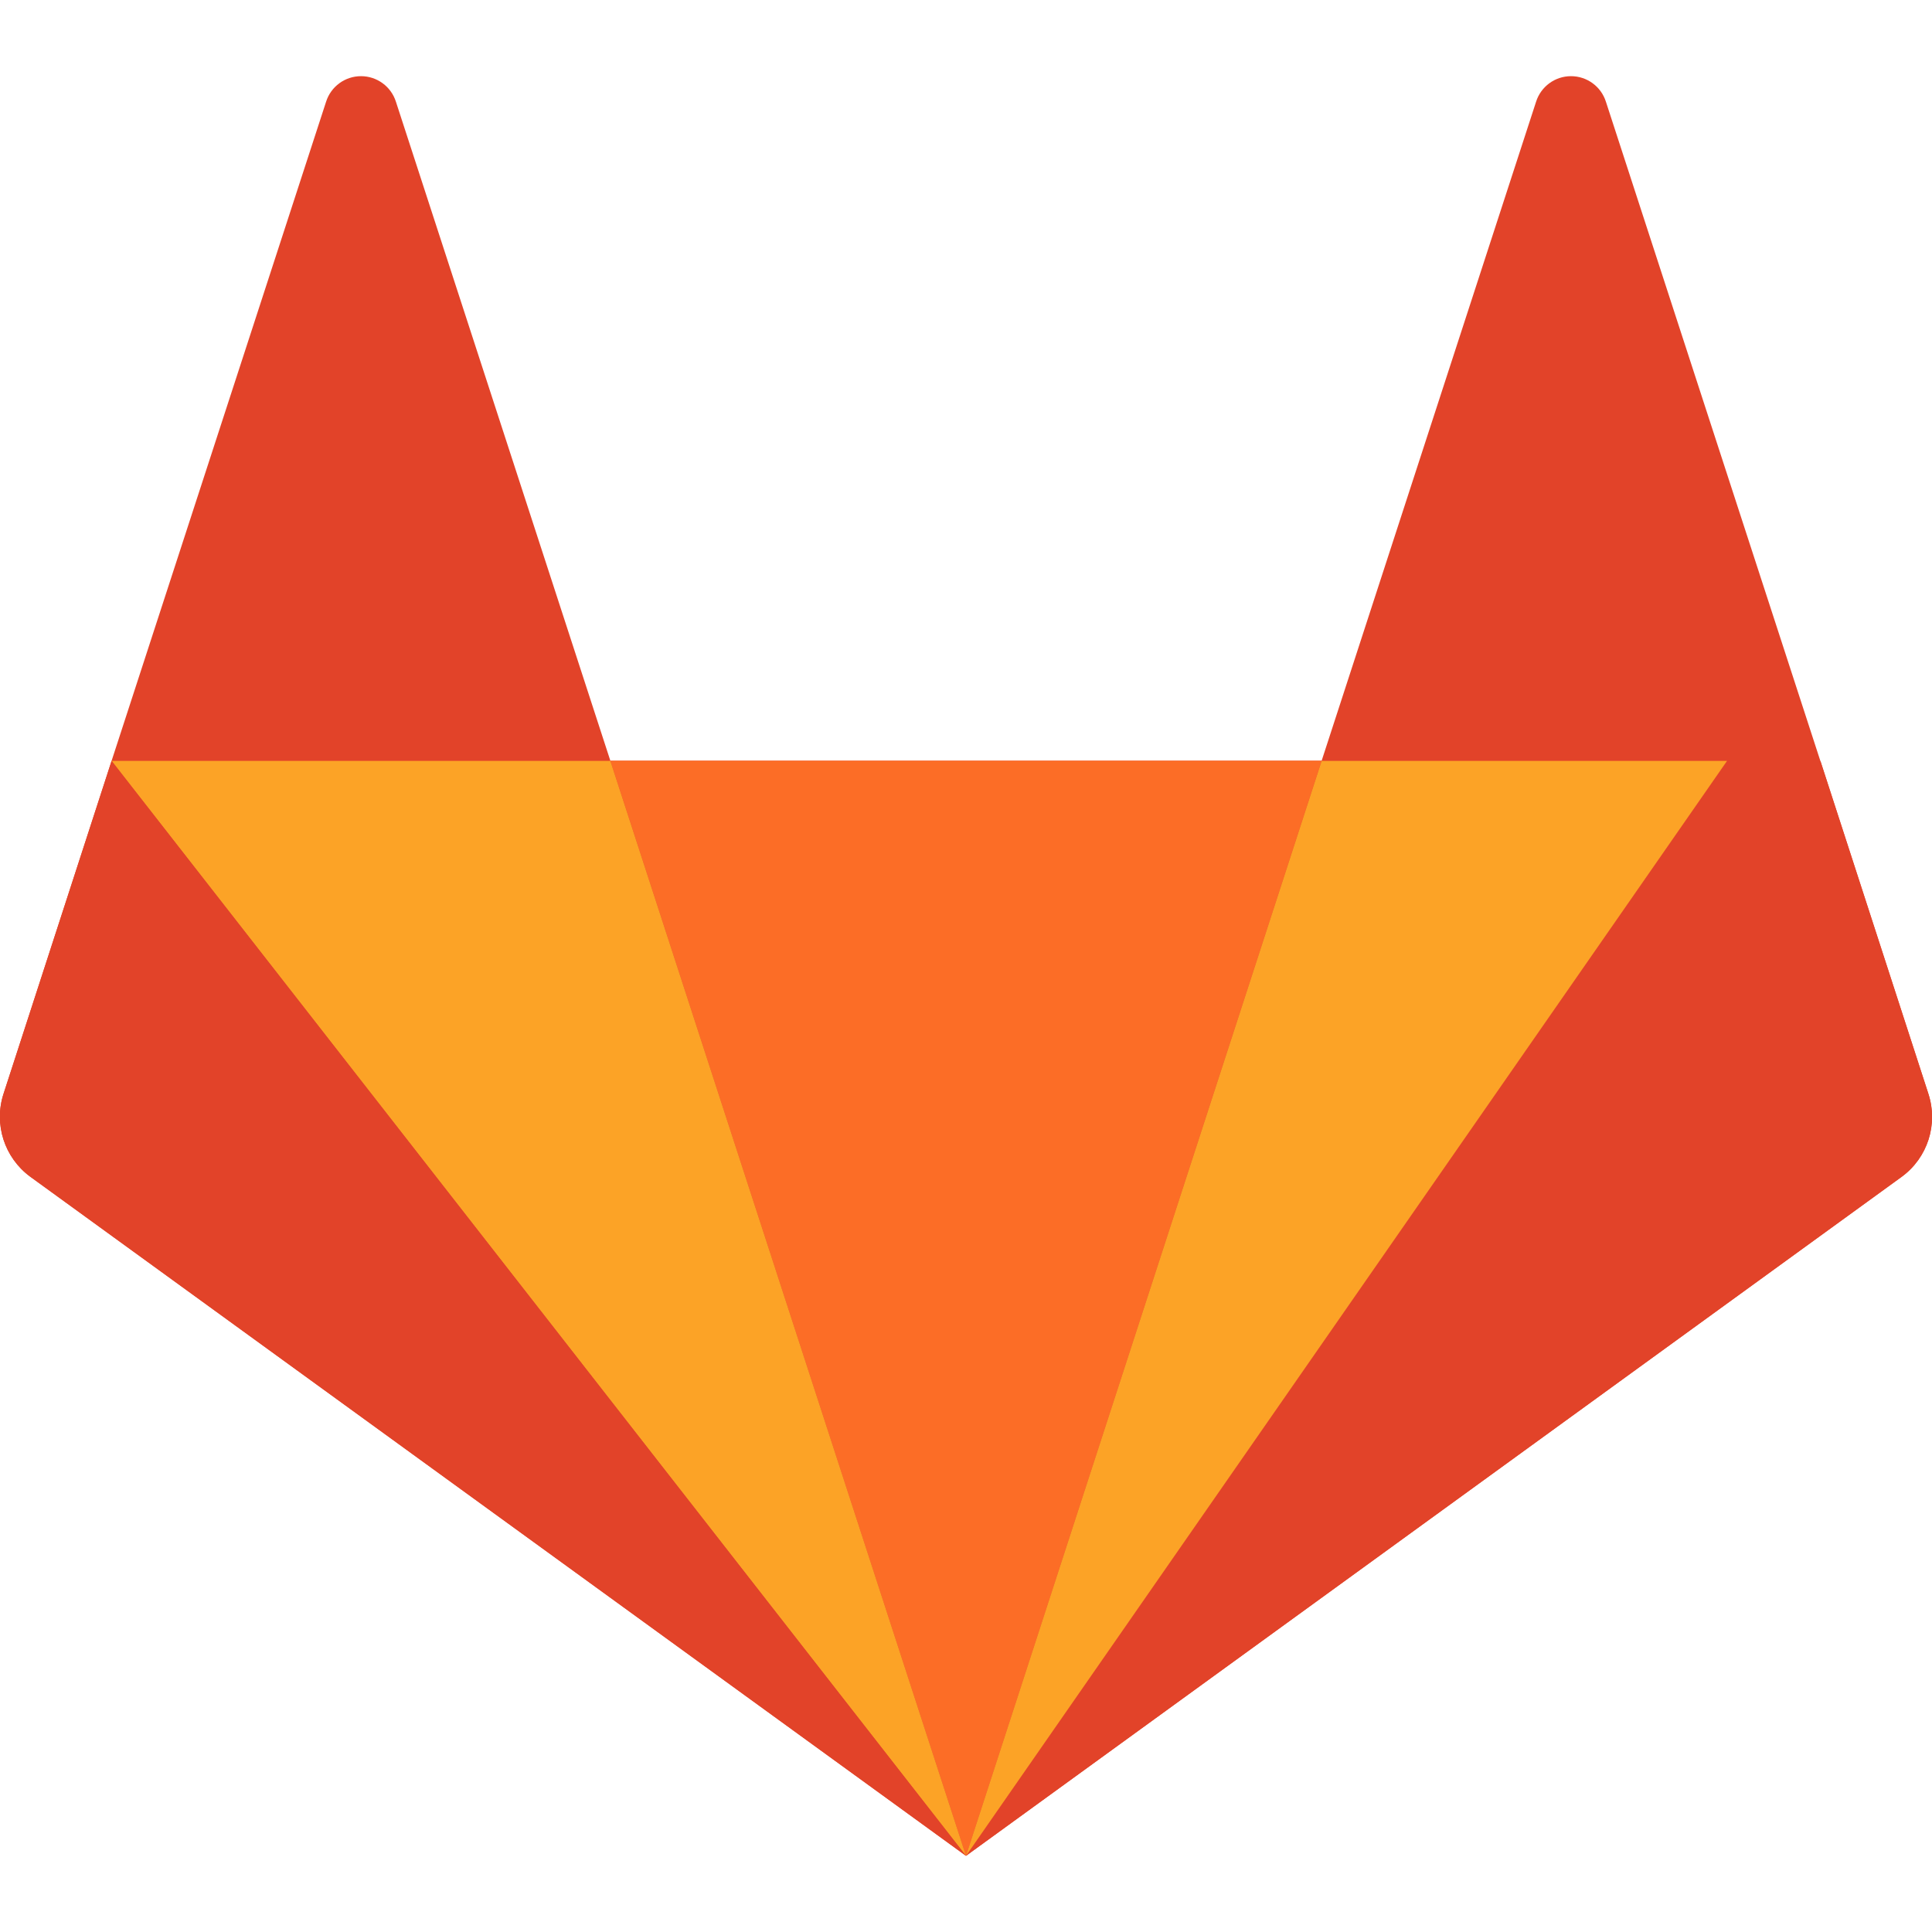
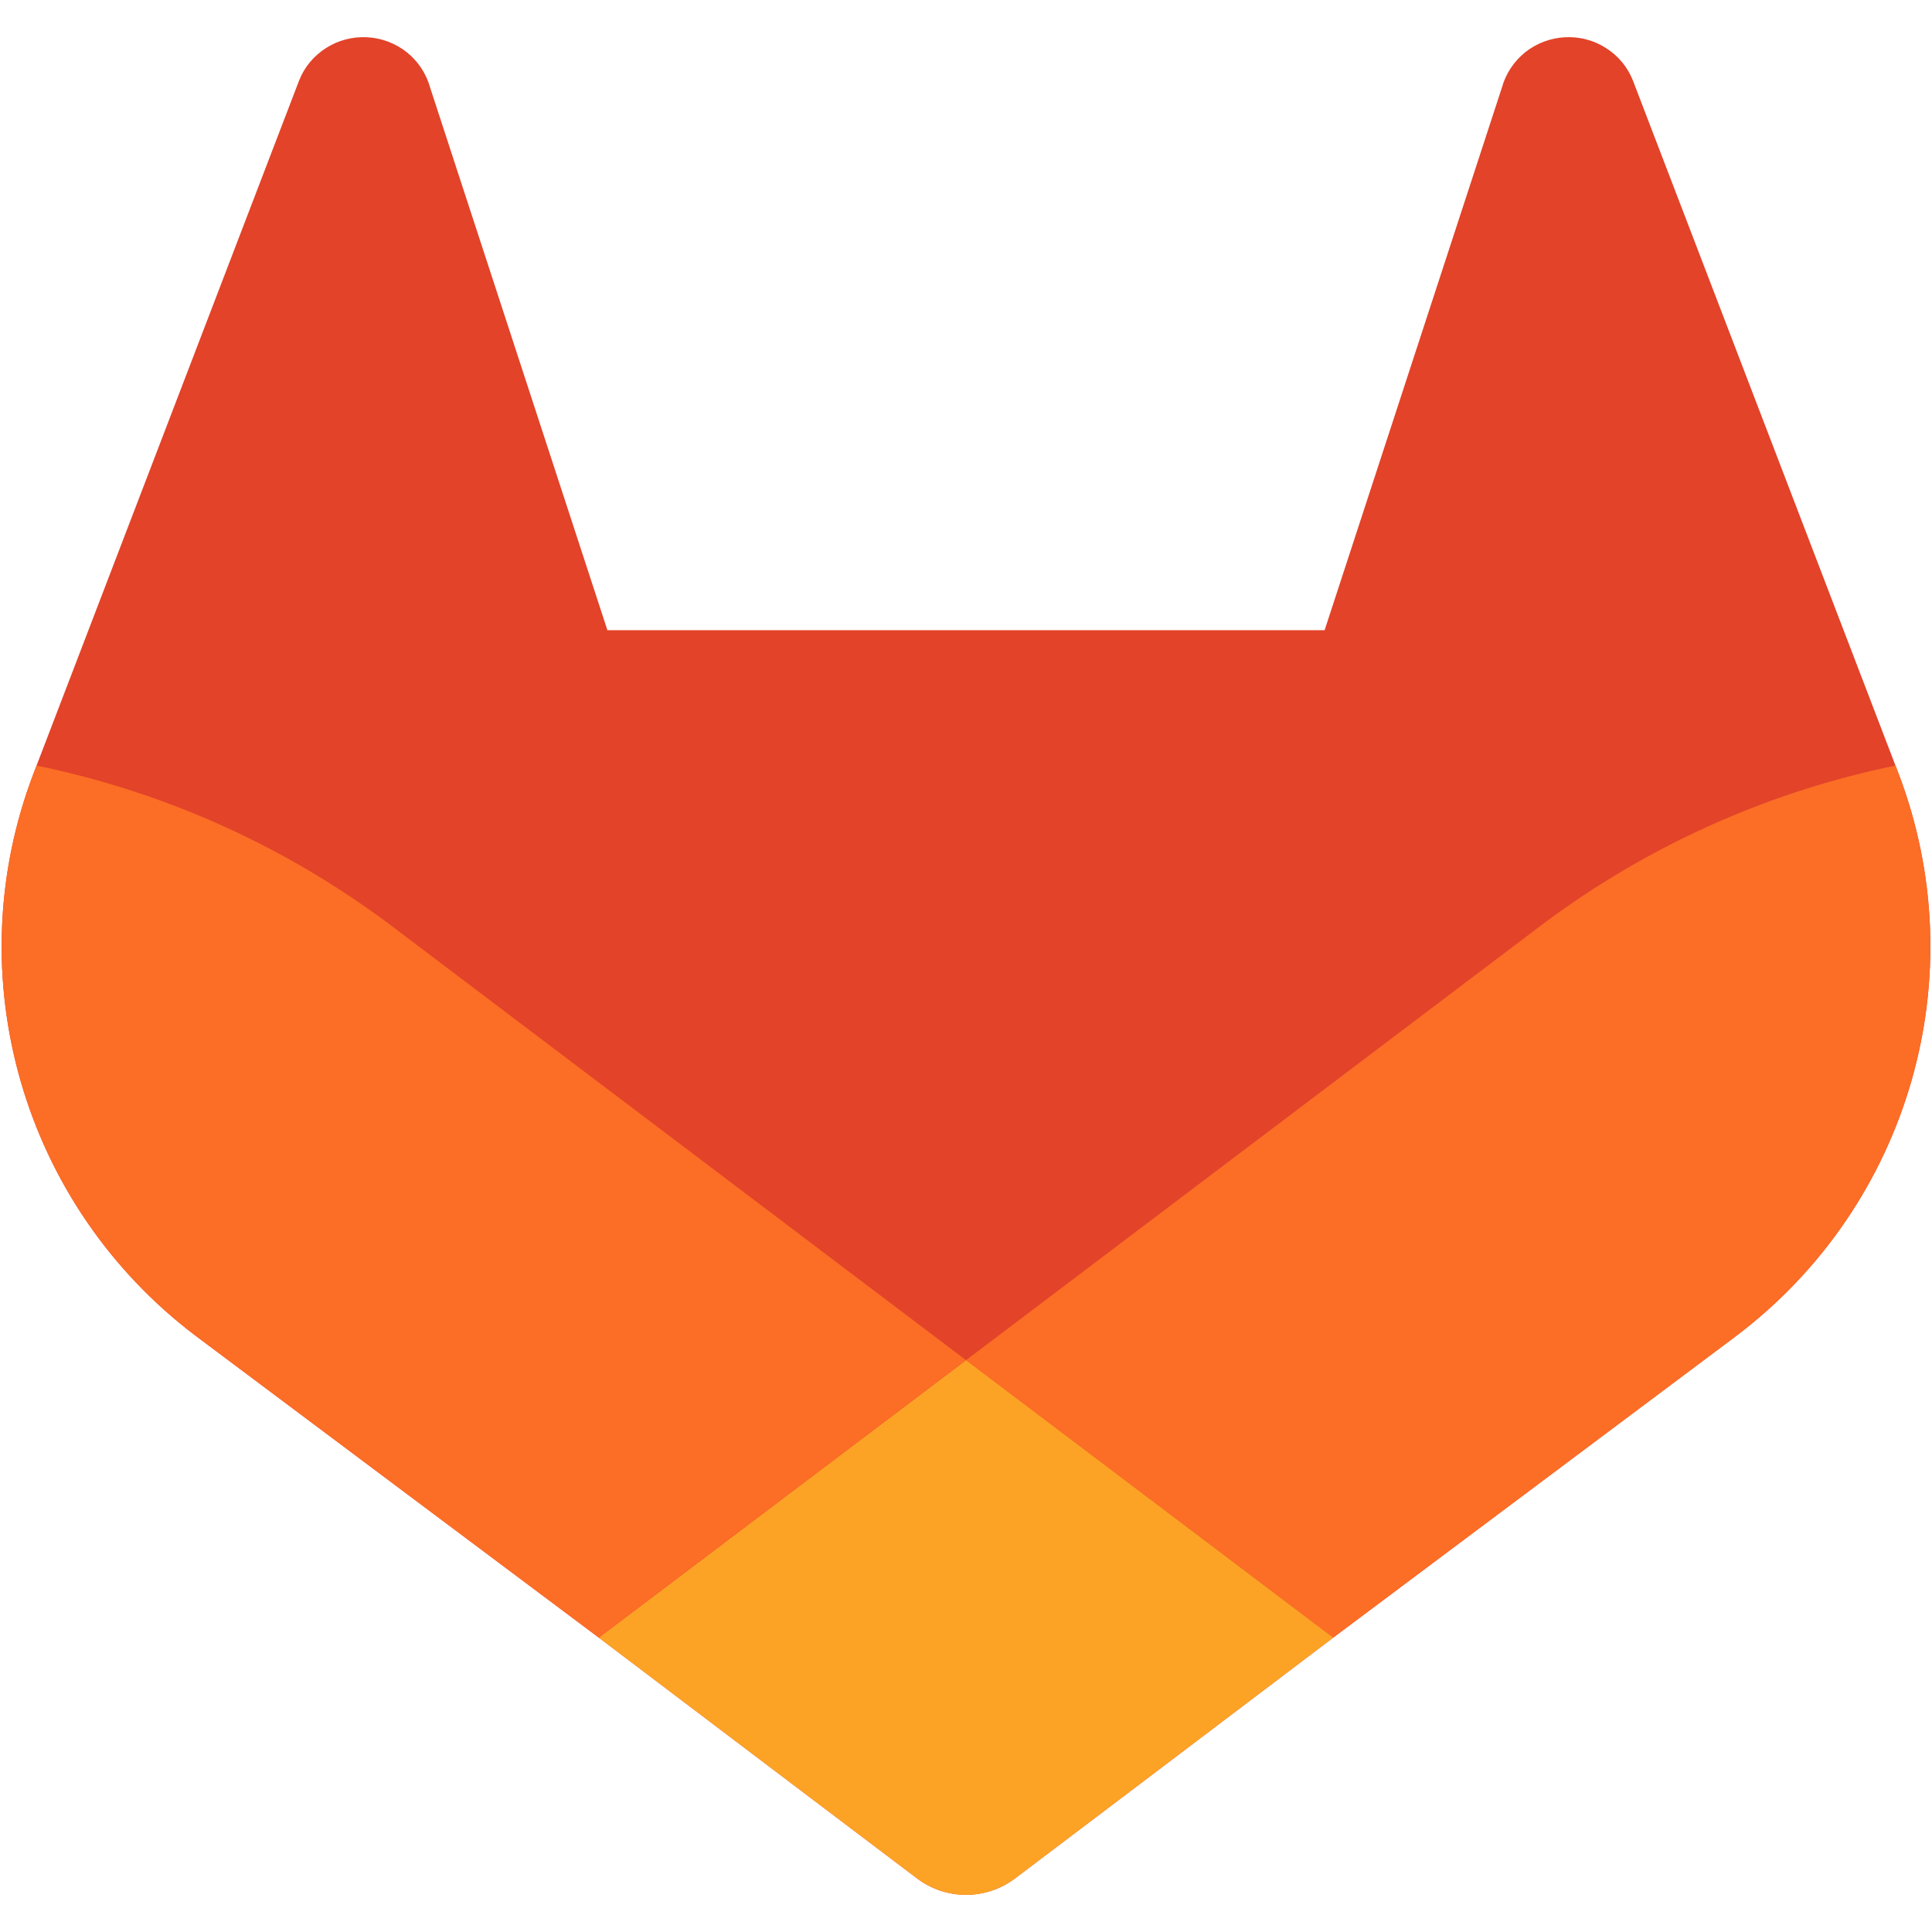
- <svg xmlns="http://www.w3.org/2000/svg" viewBox="0 0 24 24">
-   <path d="M23.955 13.587l-1.342-4.135-2.664-8.189a.455.455 0 0 0-.867 0L16.418 9.45H7.582L4.918 1.263a.455.455 0 0 0-.867 0L1.386 9.452.044 13.587a.924.924 0 0 0 .331 1.03L12 23.054l11.625-8.436a.92.92 0 0 0 .33-1.03z" fill="#E24329" />
-   <path d="M12 23.054L16.418 9.45H7.582L12 23.054z" fill="#FC6D26" />
-   <path d="M12 23.054L7.582 9.452H1.386L12 23.054z" fill="#FCA326" />
-   <path d="M1.386 9.452L.044 13.587a.924.924 0 0 0 .331 1.03L12 23.054 1.386 9.452z" fill="#E24329" />
-   <path d="M12 23.054l4.418-13.602h5.036L12 23.054z" fill="#FCA326" />
-   <path d="M22.614 9.452l1.341 4.135a.924.924 0 0 1-.33 1.03L12 23.054l10.614-13.602z" fill="#E24329" />
+ <svg xmlns="http://www.w3.org/2000/svg" id="Layer_1" data-name="Layer 1" width="156" height="156" viewBox="112 112 156 156">
+   <defs>
+     <style>
+       .cls-1 {
+         fill: #fca326;
+       }
+ 
+       .cls-2 {
+         fill: #fc6d26;
+       }
+ 
+       .cls-3 {
+         fill: #e24329;
+       }
+     </style>
+   </defs>
+   <path class="cls-3" d="M265.264,174.372l-.213-.558-21.199-55.309c-.424-1.084-1.185-1.996-2.177-2.627-.988-.634-2.147-.933-3.323-.87-1.169.062-2.292.489-3.208,1.218-.91.736-1.566,1.73-1.875,2.853l-14.313,43.807h-57.91l-14.313-43.807c-.309-1.123-.965-2.118-1.875-2.853-.916-.729-2.039-1.156-3.208-1.218-1.175-.062-2.335.236-3.323.87-.992.63-1.753,1.543-2.177,2.627l-21.199,55.312-.213.555c-6.282,16.385-.929,34.908,13.059,45.488.026.016.049.036.076.056l.187.141,32.291,24.174,15.972,12.09,9.72,7.349c2.341,1.773,5.579,1.773,7.92,0l9.719-7.349,15.968-12.09,32.481-24.315c.03-.023.056-.043.085-.066,13.978-10.58,19.327-29.096,13.049-45.478Z" />
+   <path class="cls-2" d="M265.264,174.372l-.213-.558c-10.517,2.161-20.204,6.61-28.498,12.816-.135.099-25.205,19.058-46.552,35.197,15.85,11.985,29.648,22.404,29.648,22.404l32.481-24.315c.03-.023.056-.043.085-.066,13.978-10.58,19.327-29.096,13.049-45.478Z" />
+   <path class="cls-1" d="M160.35,244.231l15.972,12.09,9.72,7.349c2.341,1.773,5.579,1.773,7.92,0l9.719-7.349,15.968-12.09s-13.798-10.419-29.648-22.404c-15.853,11.985-29.651,22.404-29.651,22.404Z" />
+   <path class="cls-2" d="M143.446,186.63c-8.291-6.203-17.974-10.655-28.495-12.813l-.213.555c-6.282,16.385-.929,34.908,13.059,45.488.026.016.049.036.076.056l.187.141,32.291,24.174s13.798-10.419,29.651-22.404c-21.347-16.139-46.42-35.098-46.555-35.197Z" />
</svg>
